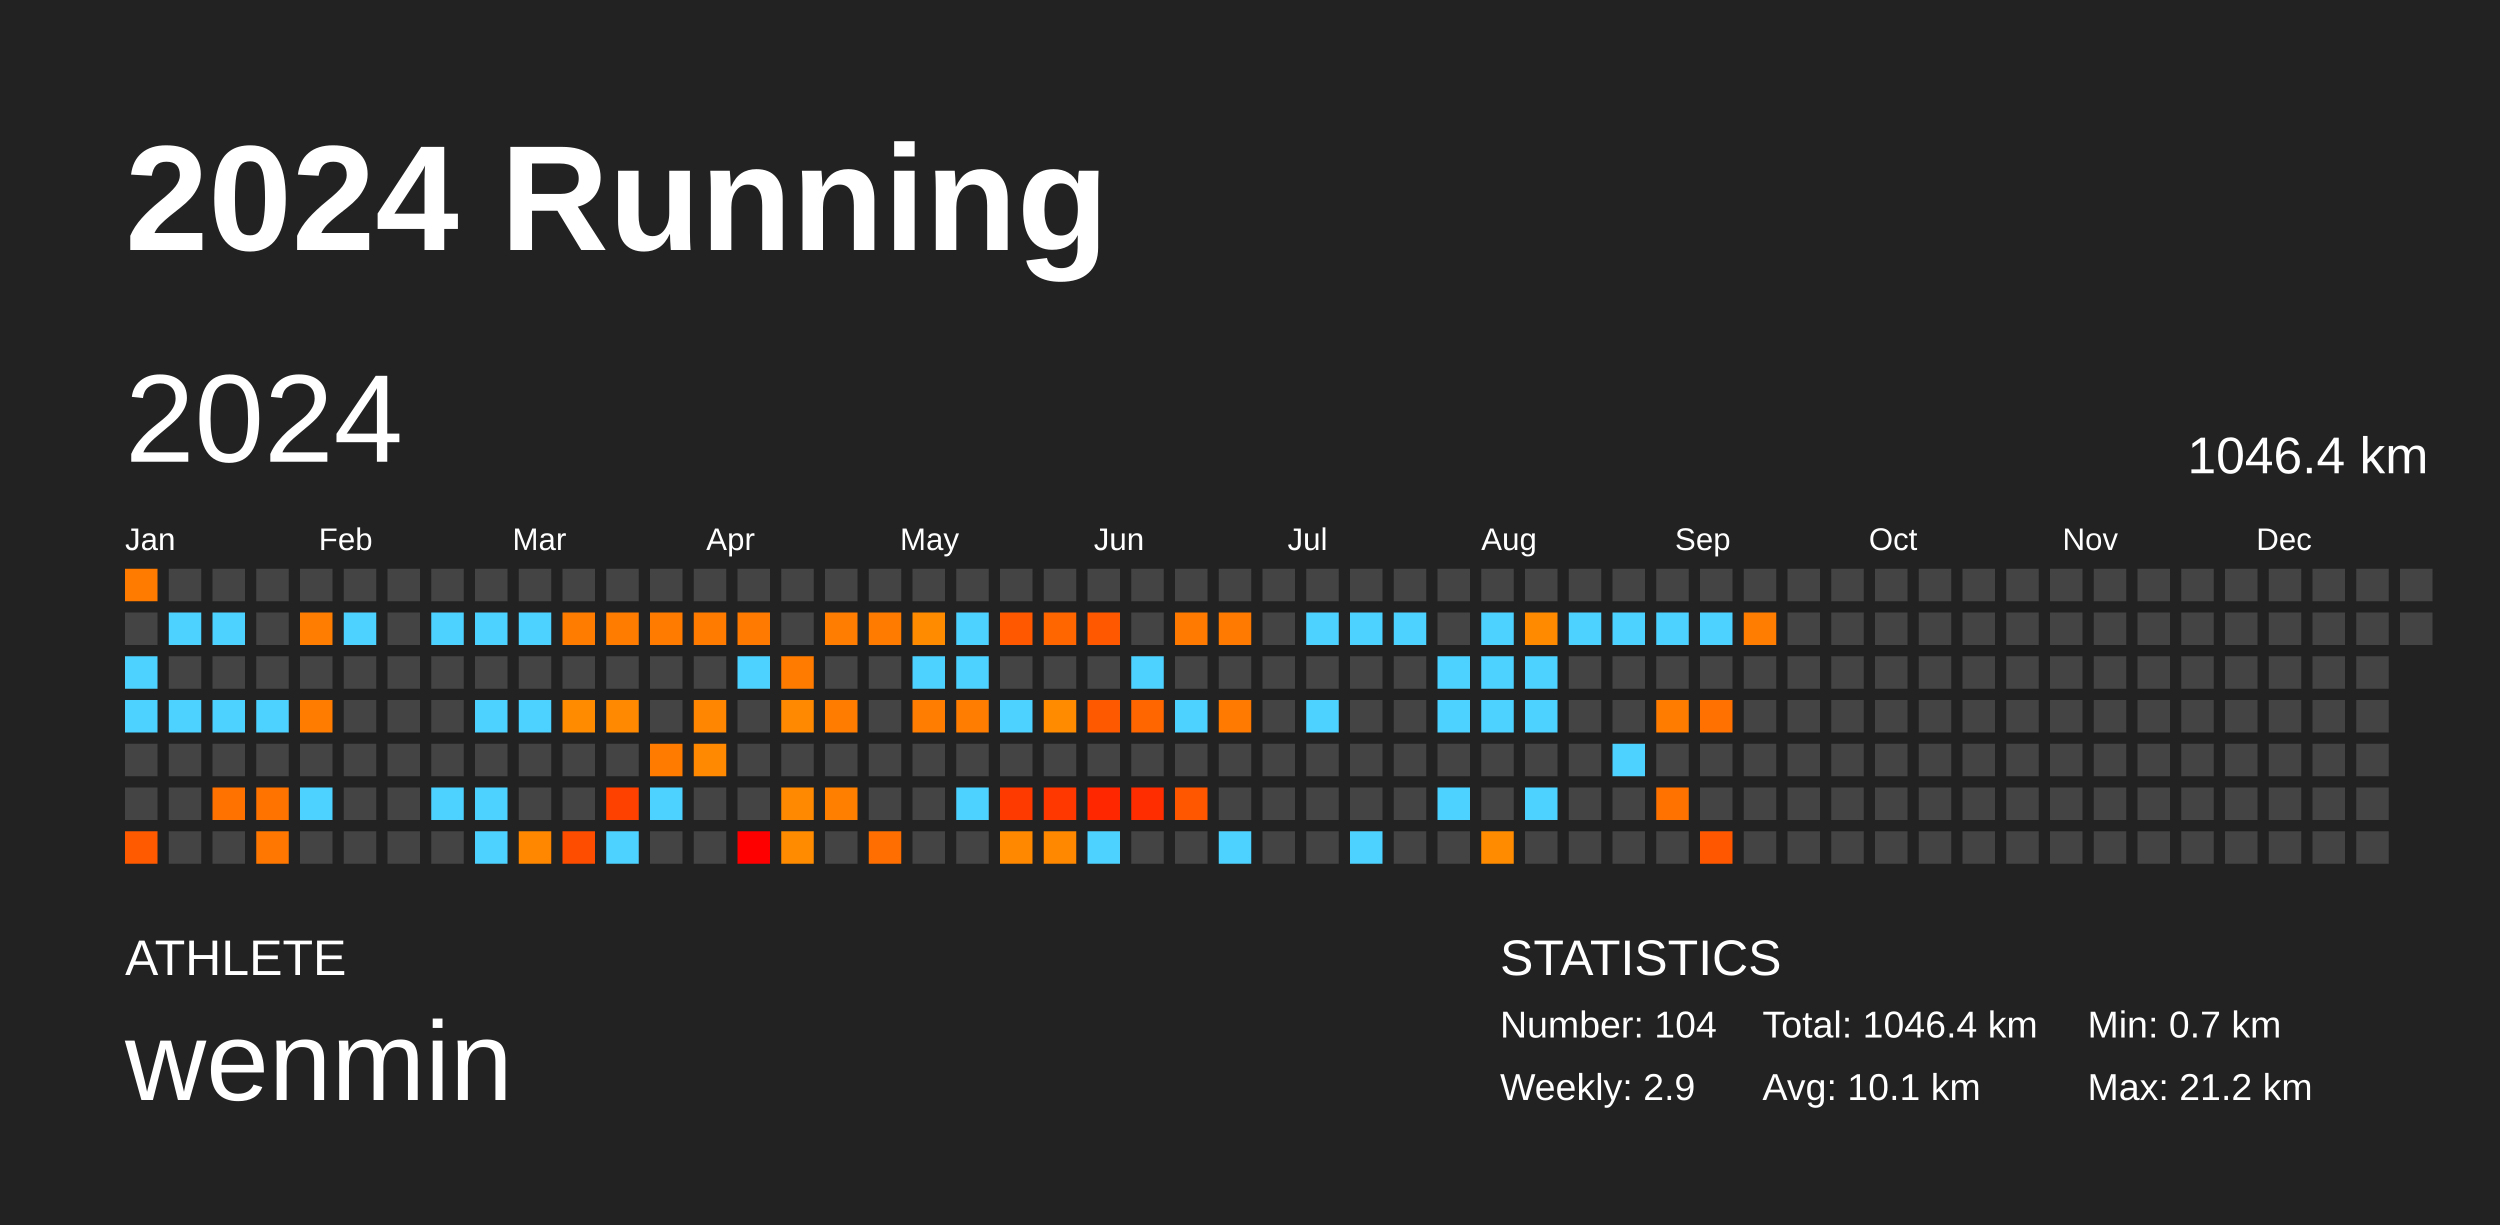
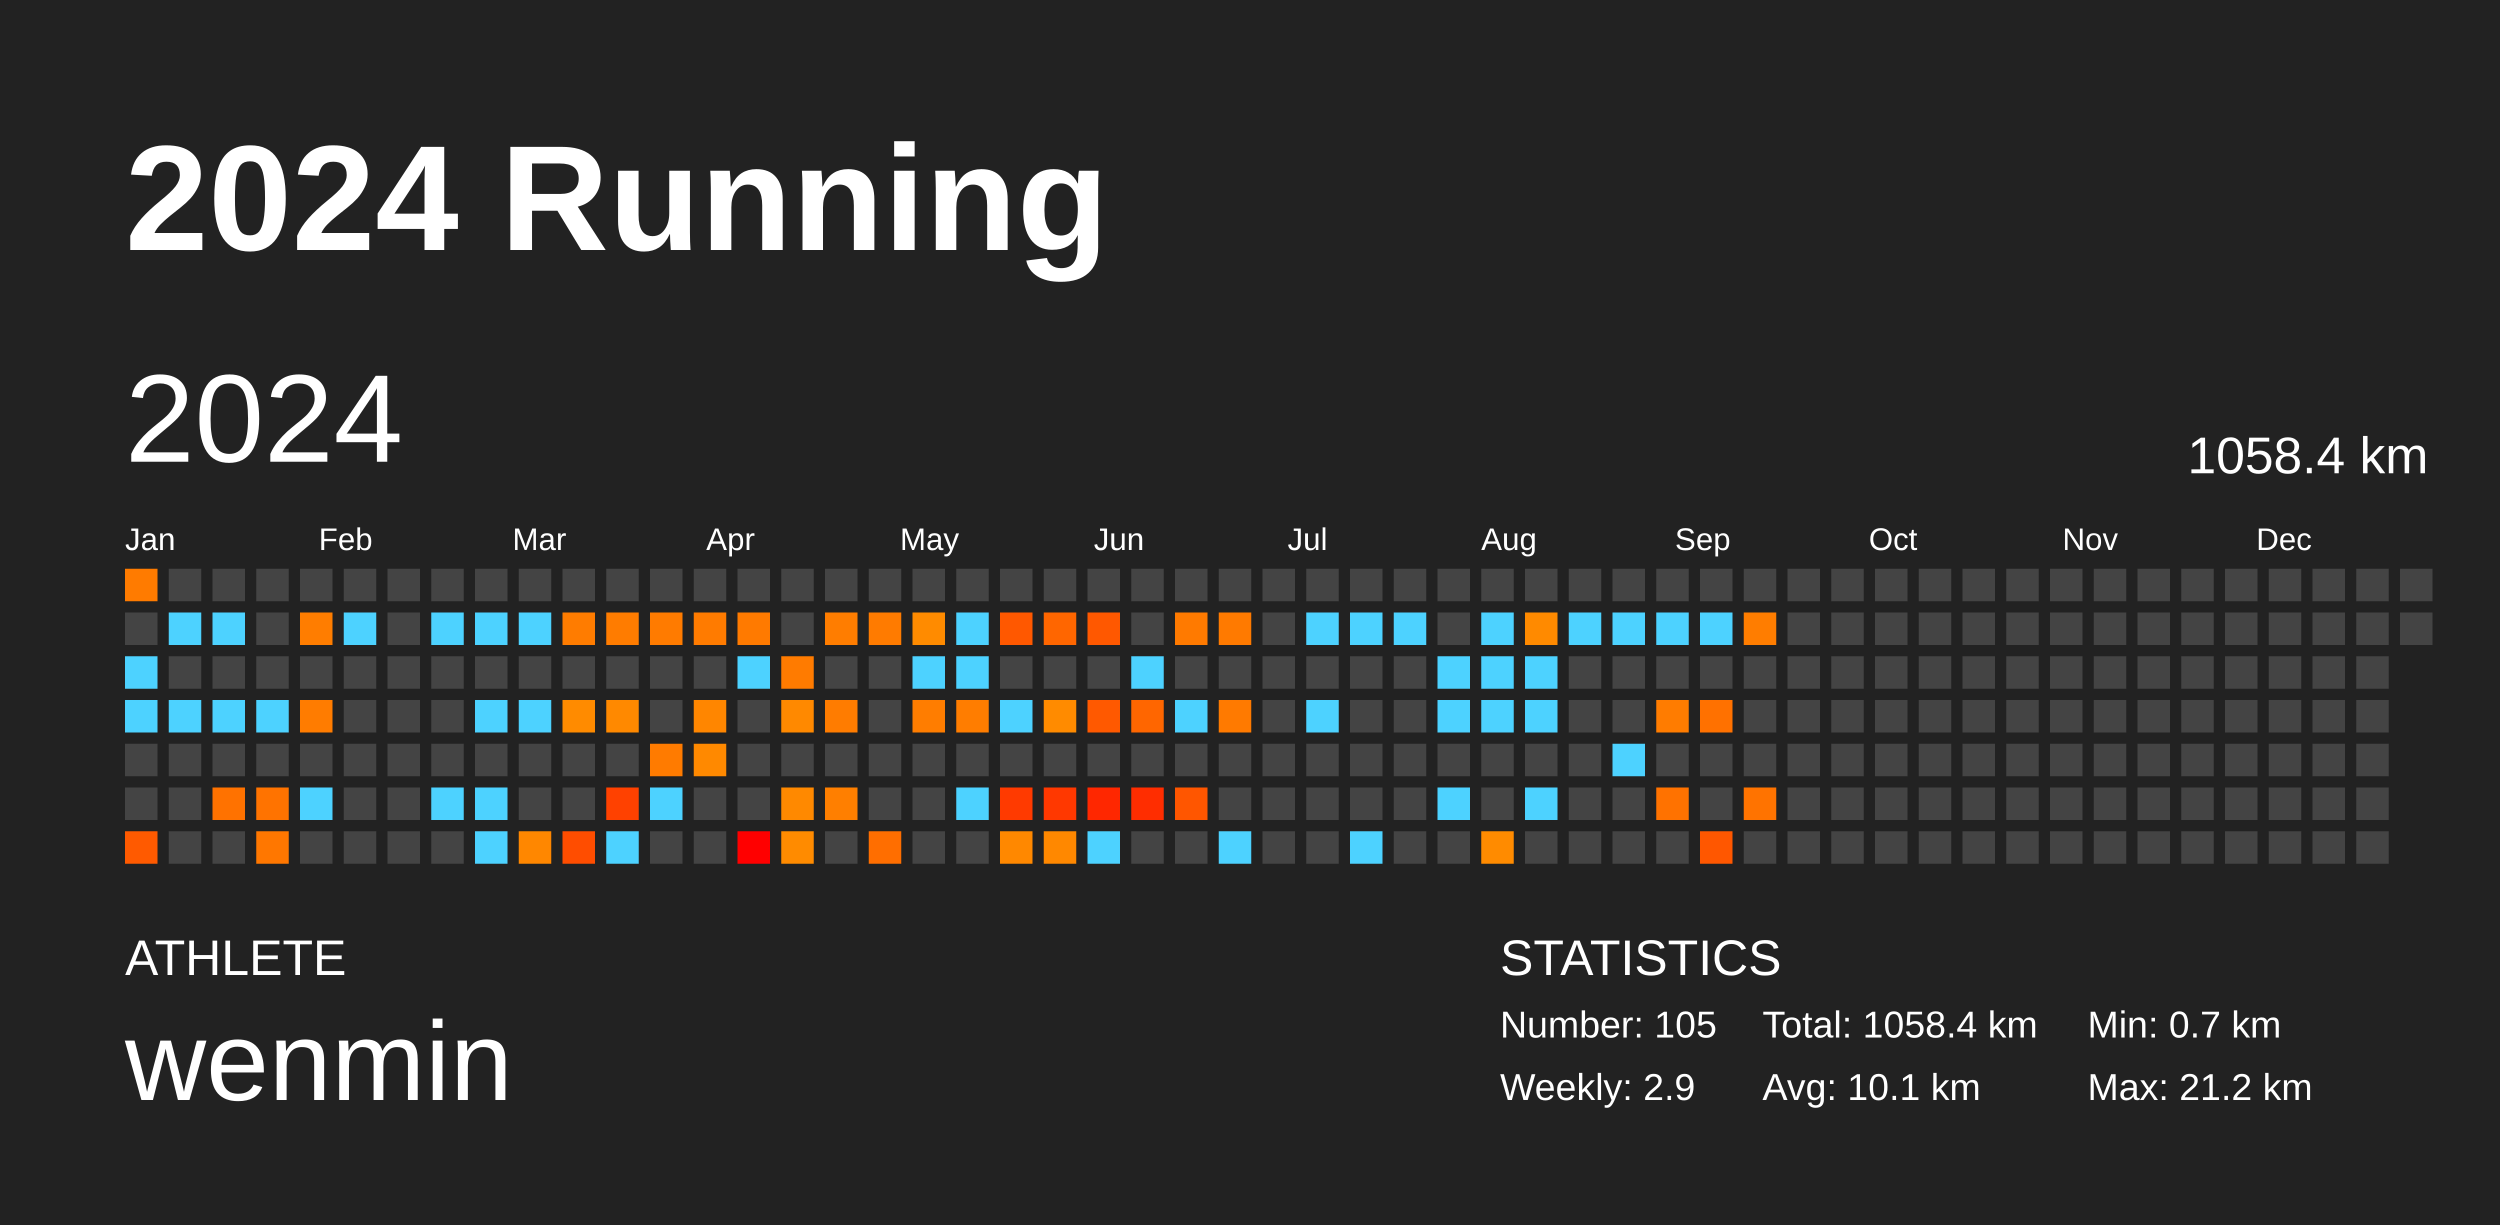
<svg xmlns="http://www.w3.org/2000/svg" baseProfile="full" height="98mm" version="1.1" viewBox="0,0,200,98" width="200mm">
  <defs />
  <rect fill="#222222" height="98" width="200" x="0" y="0" />
  <text fill="#FFFFFF" style="font-size:12px; font-family:Arial; font-weight:bold;" x="10" y="20">2024 Running</text>
  <text fill="#FFFFFF" style="font-size:4px; font-family:Arial" x="10" y="78">ATHLETE</text>
  <text fill="#FFFFFF" style="font-size:9px; font-family:Arial" x="10" y="88">wenmin</text>
  <text fill="#FFFFFF" style="font-size:4px; font-family:Arial" x="120" y="78">STATISTICS</text>
-   <text fill="#FFFFFF" style="font-size:3px; font-family:Arial" x="120" y="83">Number: 104</text>
+   <text fill="#FFFFFF" style="font-size:3px; font-family:Arial" x="120" y="83">Number: 105</text>
  <text fill="#FFFFFF" style="font-size:3px; font-family:Arial" x="120" y="88">Weekly: 2.9</text>
-   <text fill="#FFFFFF" style="font-size:3px; font-family:Arial" x="141" y="83">Total: 1046.4 km</text>
+   <text fill="#FFFFFF" style="font-size:3px; font-family:Arial" x="141" y="83">Total: 1058.4 km</text>
  <text fill="#FFFFFF" style="font-size:3px; font-family:Arial" x="141" y="88">Avg: 10.1 km</text>
  <text fill="#FFFFFF" style="font-size:3px; font-family:Arial" x="167" y="83">Min: 0.7 km</text>
  <text fill="#FFFFFF" style="font-size:3px; font-family:Arial" x="167" y="88">Max: 21.2 km</text>
  <text dominant-baseline="hanging" fill="#FFFFFF" style="font-size:10.0px; font-family:Arial;" x="10" y="30">2024</text>
-   <text dominant-baseline="hanging" fill="#FFFFFF" style="font-size:4.125px; font-family:Arial;" x="175" y="35">1046.4 km</text>
+   <text dominant-baseline="hanging" fill="#FFFFFF" style="font-size:4.125px; font-family:Arial;" x="175" y="35">1058.4 km</text>
  <text fill="#FFFFFF" style="font-size:2.5px; font-family:Arial" x="10.0" y="44">Jan</text>
  <text fill="#FFFFFF" style="font-size:2.5px; font-family:Arial" x="25.5" y="44">Feb</text>
  <text fill="#FFFFFF" style="font-size:2.5px; font-family:Arial" x="41.0" y="44">Mar</text>
  <text fill="#FFFFFF" style="font-size:2.5px; font-family:Arial" x="56.5" y="44">Apr</text>
  <text fill="#FFFFFF" style="font-size:2.5px; font-family:Arial" x="72.0" y="44">May</text>
  <text fill="#FFFFFF" style="font-size:2.5px; font-family:Arial" x="87.5" y="44">Jun</text>
  <text fill="#FFFFFF" style="font-size:2.5px; font-family:Arial" x="103.0" y="44">Jul</text>
  <text fill="#FFFFFF" style="font-size:2.5px; font-family:Arial" x="118.5" y="44">Aug</text>
  <text fill="#FFFFFF" style="font-size:2.5px; font-family:Arial" x="134.0" y="44">Sep</text>
  <text fill="#FFFFFF" style="font-size:2.5px; font-family:Arial" x="149.5" y="44">Oct</text>
  <text fill="#FFFFFF" style="font-size:2.5px; font-family:Arial" x="165.0" y="44">Nov</text>
  <text fill="#FFFFFF" style="font-size:2.5px; font-family:Arial" x="180.5" y="44">Dec</text>
  <rect fill="#ff7b00" height="2.6" width="2.6" x="10.0" y="45.5" />
  <rect fill="#444444" height="2.6" width="2.6" x="10.0" y="49.0" />
  <rect fill="#4dd2ff" height="2.6" width="2.6" x="10.0" y="52.5" />
  <rect fill="#4dd2ff" height="2.6" width="2.6" x="10.0" y="56.0" />
  <rect fill="#444444" height="2.6" width="2.6" x="10.0" y="59.5" />
  <rect fill="#444444" height="2.6" width="2.6" x="10.0" y="63.0" />
  <rect fill="#ff5a00" height="2.6" width="2.6" x="10.0" y="66.5" />
  <rect fill="#444444" height="2.6" width="2.6" x="13.5" y="45.5" />
  <rect fill="#4dd2ff" height="2.6" width="2.6" x="13.5" y="49.0" />
  <rect fill="#444444" height="2.6" width="2.6" x="13.5" y="52.5" />
  <rect fill="#4dd2ff" height="2.6" width="2.6" x="13.5" y="56.0" />
  <rect fill="#444444" height="2.6" width="2.6" x="13.5" y="59.5" />
  <rect fill="#444444" height="2.6" width="2.6" x="13.5" y="63.0" />
  <rect fill="#444444" height="2.6" width="2.6" x="13.5" y="66.5" />
  <rect fill="#444444" height="2.6" width="2.6" x="17.0" y="45.5" />
  <rect fill="#4dd2ff" height="2.6" width="2.6" x="17.0" y="49.0" />
  <rect fill="#444444" height="2.6" width="2.6" x="17.0" y="52.5" />
  <rect fill="#4dd2ff" height="2.6" width="2.6" x="17.0" y="56.0" />
  <rect fill="#444444" height="2.6" width="2.6" x="17.0" y="59.5" />
  <rect fill="#ff7200" height="2.6" width="2.6" x="17.0" y="63.0" />
  <rect fill="#444444" height="2.6" width="2.6" x="17.0" y="66.5" />
  <rect fill="#444444" height="2.6" width="2.6" x="20.5" y="45.5" />
  <rect fill="#444444" height="2.6" width="2.6" x="20.5" y="49.0" />
  <rect fill="#444444" height="2.6" width="2.6" x="20.5" y="52.5" />
  <rect fill="#4dd2ff" height="2.6" width="2.6" x="20.5" y="56.0" />
  <rect fill="#444444" height="2.6" width="2.6" x="20.5" y="59.5" />
  <rect fill="#ff7300" height="2.6" width="2.6" x="20.5" y="63.0" />
  <rect fill="#ff7700" height="2.6" width="2.6" x="20.5" y="66.5" />
  <rect fill="#444444" height="2.6" width="2.6" x="24.0" y="45.5" />
  <rect fill="#ff7d00" height="2.6" width="2.6" x="24.0" y="49.0" />
  <rect fill="#444444" height="2.6" width="2.6" x="24.0" y="52.5" />
  <rect fill="#ff7c00" height="2.6" width="2.6" x="24.0" y="56.0" />
  <rect fill="#444444" height="2.6" width="2.6" x="24.0" y="59.5" />
  <rect fill="#4dd2ff" height="2.6" width="2.6" x="24.0" y="63.0" />
  <rect fill="#444444" height="2.6" width="2.6" x="24.0" y="66.5" />
  <rect fill="#444444" height="2.6" width="2.6" x="27.5" y="45.5" />
  <rect fill="#4dd2ff" height="2.6" width="2.6" x="27.5" y="49.0" />
  <rect fill="#444444" height="2.6" width="2.6" x="27.5" y="52.5" />
  <rect fill="#444444" height="2.6" width="2.6" x="27.5" y="56.0" />
  <rect fill="#444444" height="2.6" width="2.6" x="27.5" y="59.5" />
  <rect fill="#444444" height="2.6" width="2.6" x="27.5" y="63.0" />
  <rect fill="#444444" height="2.6" width="2.6" x="27.5" y="66.5" />
  <rect fill="#444444" height="2.6" width="2.6" x="31.0" y="45.5" />
  <rect fill="#444444" height="2.6" width="2.6" x="31.0" y="49.0" />
  <rect fill="#444444" height="2.6" width="2.6" x="31.0" y="52.5" />
  <rect fill="#444444" height="2.6" width="2.6" x="31.0" y="56.0" />
  <rect fill="#444444" height="2.6" width="2.6" x="31.0" y="59.5" />
  <rect fill="#444444" height="2.6" width="2.6" x="31.0" y="63.0" />
  <rect fill="#444444" height="2.6" width="2.6" x="31.0" y="66.5" />
  <rect fill="#444444" height="2.6" width="2.6" x="34.5" y="45.5" />
  <rect fill="#4dd2ff" height="2.6" width="2.6" x="34.5" y="49.0" />
  <rect fill="#444444" height="2.6" width="2.6" x="34.5" y="52.5" />
  <rect fill="#444444" height="2.6" width="2.6" x="34.5" y="56.0" />
  <rect fill="#444444" height="2.6" width="2.6" x="34.5" y="59.5" />
  <rect fill="#4dd2ff" height="2.6" width="2.6" x="34.5" y="63.0" />
  <rect fill="#444444" height="2.6" width="2.6" x="34.5" y="66.5" />
  <rect fill="#444444" height="2.6" width="2.6" x="38.0" y="45.5" />
  <rect fill="#4dd2ff" height="2.6" width="2.6" x="38.0" y="49.0" />
  <rect fill="#444444" height="2.6" width="2.6" x="38.0" y="52.5" />
  <rect fill="#4dd2ff" height="2.6" width="2.6" x="38.0" y="56.0" />
  <rect fill="#444444" height="2.6" width="2.6" x="38.0" y="59.5" />
  <rect fill="#4dd2ff" height="2.6" width="2.6" x="38.0" y="63.0" />
  <rect fill="#4dd2ff" height="2.6" width="2.6" x="38.0" y="66.5" />
  <rect fill="#444444" height="2.6" width="2.6" x="41.5" y="45.5" />
  <rect fill="#4dd2ff" height="2.6" width="2.6" x="41.5" y="49.0" />
  <rect fill="#444444" height="2.6" width="2.6" x="41.5" y="52.5" />
  <rect fill="#4dd2ff" height="2.6" width="2.6" x="41.5" y="56.0" />
  <rect fill="#444444" height="2.6" width="2.6" x="41.5" y="59.5" />
  <rect fill="#444444" height="2.6" width="2.6" x="41.5" y="63.0" />
  <rect fill="#ff8700" height="2.6" width="2.6" x="41.5" y="66.5" />
  <rect fill="#444444" height="2.6" width="2.6" x="45.0" y="45.5" />
  <rect fill="#ff7c00" height="2.6" width="2.6" x="45.0" y="49.0" />
  <rect fill="#444444" height="2.6" width="2.6" x="45.0" y="52.5" />
  <rect fill="#ff8b00" height="2.6" width="2.6" x="45.0" y="56.0" />
  <rect fill="#444444" height="2.6" width="2.6" x="45.0" y="59.5" />
  <rect fill="#444444" height="2.6" width="2.6" x="45.0" y="63.0" />
  <rect fill="#ff4d00" height="2.6" width="2.6" x="45.0" y="66.5" />
  <rect fill="#444444" height="2.6" width="2.6" x="48.5" y="45.5" />
  <rect fill="#ff7c00" height="2.6" width="2.6" x="48.5" y="49.0" />
  <rect fill="#444444" height="2.6" width="2.6" x="48.5" y="52.5" />
  <rect fill="#ff8900" height="2.6" width="2.6" x="48.5" y="56.0" />
  <rect fill="#444444" height="2.6" width="2.6" x="48.5" y="59.5" />
  <rect fill="#ff4100" height="2.6" width="2.6" x="48.5" y="63.0" />
  <rect fill="#4dd2ff" height="2.6" width="2.6" x="48.5" y="66.5" />
  <rect fill="#444444" height="2.6" width="2.6" x="52.0" y="45.5" />
  <rect fill="#ff7b00" height="2.6" width="2.6" x="52.0" y="49.0" />
  <rect fill="#444444" height="2.6" width="2.6" x="52.0" y="52.5" />
  <rect fill="#444444" height="2.6" width="2.6" x="52.0" y="56.0" />
  <rect fill="#ff7b00" height="2.6" width="2.6" x="52.0" y="59.5" />
  <rect fill="#4dd2ff" height="2.6" width="2.6" x="52.0" y="63.0" />
  <rect fill="#444444" height="2.6" width="2.6" x="52.0" y="66.5" />
  <rect fill="#444444" height="2.6" width="2.6" x="55.5" y="45.5" />
  <rect fill="#ff7b00" height="2.6" width="2.6" x="55.5" y="49.0" />
  <rect fill="#444444" height="2.6" width="2.6" x="55.5" y="52.5" />
  <rect fill="#ff8600" height="2.6" width="2.6" x="55.5" y="56.0" />
  <rect fill="#ff8900" height="2.6" width="2.6" x="55.5" y="59.5" />
  <rect fill="#444444" height="2.6" width="2.6" x="55.5" y="63.0" />
  <rect fill="#444444" height="2.6" width="2.6" x="55.5" y="66.5" />
  <rect fill="#444444" height="2.6" width="2.6" x="59.0" y="45.5" />
  <rect fill="#ff7a00" height="2.6" width="2.6" x="59.0" y="49.0" />
  <rect fill="#4dd2ff" height="2.6" width="2.6" x="59.0" y="52.5" />
  <rect fill="#444444" height="2.6" width="2.6" x="59.0" y="56.0" />
  <rect fill="#444444" height="2.6" width="2.6" x="59.0" y="59.5" />
  <rect fill="#444444" height="2.6" width="2.6" x="59.0" y="63.0" />
  <rect fill="red" height="2.6" width="2.6" x="59.0" y="66.5" />
  <rect fill="#444444" height="2.6" width="2.6" x="62.5" y="45.5" />
  <rect fill="#444444" height="2.6" width="2.6" x="62.5" y="49.0" />
  <rect fill="#ff7b00" height="2.6" width="2.6" x="62.5" y="52.5" />
  <rect fill="#ff8900" height="2.6" width="2.6" x="62.5" y="56.0" />
  <rect fill="#444444" height="2.6" width="2.6" x="62.5" y="59.5" />
  <rect fill="#ff8900" height="2.6" width="2.6" x="62.5" y="63.0" />
  <rect fill="#ff8b00" height="2.6" width="2.6" x="62.5" y="66.5" />
  <rect fill="#444444" height="2.6" width="2.6" x="66.0" y="45.5" />
  <rect fill="#ff7d00" height="2.6" width="2.6" x="66.0" y="49.0" />
  <rect fill="#444444" height="2.6" width="2.6" x="66.0" y="52.5" />
  <rect fill="#ff7c00" height="2.6" width="2.6" x="66.0" y="56.0" />
  <rect fill="#444444" height="2.6" width="2.6" x="66.0" y="59.5" />
  <rect fill="#ff7f00" height="2.6" width="2.6" x="66.0" y="63.0" />
  <rect fill="#444444" height="2.6" width="2.6" x="66.0" y="66.5" />
  <rect fill="#444444" height="2.6" width="2.6" x="69.5" y="45.5" />
  <rect fill="#ff7b00" height="2.6" width="2.6" x="69.5" y="49.0" />
  <rect fill="#444444" height="2.6" width="2.6" x="69.5" y="52.5" />
  <rect fill="#444444" height="2.6" width="2.6" x="69.5" y="56.0" />
  <rect fill="#444444" height="2.6" width="2.6" x="69.5" y="59.5" />
  <rect fill="#444444" height="2.6" width="2.6" x="69.5" y="63.0" />
  <rect fill="#ff6e00" height="2.6" width="2.6" x="69.5" y="66.5" />
  <rect fill="#444444" height="2.6" width="2.6" x="73.0" y="45.5" />
  <rect fill="#ff8b00" height="2.6" width="2.6" x="73.0" y="49.0" />
  <rect fill="#4dd2ff" height="2.6" width="2.6" x="73.0" y="52.5" />
  <rect fill="#ff7d00" height="2.6" width="2.6" x="73.0" y="56.0" />
  <rect fill="#444444" height="2.6" width="2.6" x="73.0" y="59.5" />
  <rect fill="#444444" height="2.6" width="2.6" x="73.0" y="63.0" />
  <rect fill="#444444" height="2.6" width="2.6" x="73.0" y="66.5" />
  <rect fill="#444444" height="2.6" width="2.6" x="76.5" y="45.5" />
  <rect fill="#4dd2ff" height="2.6" width="2.6" x="76.5" y="49.0" />
  <rect fill="#4dd2ff" height="2.6" width="2.6" x="76.5" y="52.5" />
  <rect fill="#ff7d00" height="2.6" width="2.6" x="76.5" y="56.0" />
  <rect fill="#444444" height="2.6" width="2.6" x="76.5" y="59.5" />
  <rect fill="#4dd2ff" height="2.6" width="2.6" x="76.5" y="63.0" />
  <rect fill="#444444" height="2.6" width="2.6" x="76.5" y="66.5" />
  <rect fill="#444444" height="2.6" width="2.6" x="80.0" y="45.5" />
  <rect fill="#ff5800" height="2.6" width="2.6" x="80.0" y="49.0" />
  <rect fill="#444444" height="2.6" width="2.6" x="80.0" y="52.5" />
  <rect fill="#4dd2ff" height="2.6" width="2.6" x="80.0" y="56.0" />
  <rect fill="#444444" height="2.6" width="2.6" x="80.0" y="59.5" />
  <rect fill="#ff3a00" height="2.6" width="2.6" x="80.0" y="63.0" />
  <rect fill="#ff8800" height="2.6" width="2.6" x="80.0" y="66.5" />
  <rect fill="#444444" height="2.6" width="2.6" x="83.5" y="45.5" />
  <rect fill="#ff6600" height="2.6" width="2.6" x="83.5" y="49.0" />
  <rect fill="#444444" height="2.6" width="2.6" x="83.5" y="52.5" />
  <rect fill="#ff8b00" height="2.6" width="2.6" x="83.5" y="56.0" />
  <rect fill="#444444" height="2.6" width="2.6" x="83.5" y="59.5" />
  <rect fill="#ff3800" height="2.6" width="2.6" x="83.5" y="63.0" />
  <rect fill="#ff8800" height="2.6" width="2.6" x="83.5" y="66.5" />
  <rect fill="#444444" height="2.6" width="2.6" x="87.0" y="45.5" />
  <rect fill="#ff5800" height="2.6" width="2.6" x="87.0" y="49.0" />
  <rect fill="#444444" height="2.6" width="2.6" x="87.0" y="52.5" />
  <rect fill="#ff5900" height="2.6" width="2.6" x="87.0" y="56.0" />
  <rect fill="#444444" height="2.6" width="2.6" x="87.0" y="59.5" />
  <rect fill="#ff2700" height="2.6" width="2.6" x="87.0" y="63.0" />
  <rect fill="#4dd2ff" height="2.6" width="2.6" x="87.0" y="66.5" />
  <rect fill="#444444" height="2.6" width="2.6" x="90.5" y="45.5" />
  <rect fill="#444444" height="2.6" width="2.6" x="90.5" y="49.0" />
  <rect fill="#4dd2ff" height="2.6" width="2.6" x="90.5" y="52.5" />
  <rect fill="#ff6600" height="2.6" width="2.6" x="90.5" y="56.0" />
  <rect fill="#444444" height="2.6" width="2.6" x="90.5" y="59.5" />
  <rect fill="#ff2d00" height="2.6" width="2.6" x="90.5" y="63.0" />
  <rect fill="#444444" height="2.6" width="2.6" x="90.5" y="66.5" />
  <rect fill="#444444" height="2.6" width="2.6" x="94.0" y="45.5" />
  <rect fill="#ff7a00" height="2.6" width="2.6" x="94.0" y="49.0" />
  <rect fill="#444444" height="2.6" width="2.6" x="94.0" y="52.5" />
  <rect fill="#4dd2ff" height="2.6" width="2.6" x="94.0" y="56.0" />
  <rect fill="#444444" height="2.6" width="2.6" x="94.0" y="59.5" />
  <rect fill="#ff5600" height="2.6" width="2.6" x="94.0" y="63.0" />
  <rect fill="#444444" height="2.6" width="2.6" x="94.0" y="66.5" />
  <rect fill="#444444" height="2.6" width="2.6" x="97.5" y="45.5" />
  <rect fill="#ff7a00" height="2.6" width="2.6" x="97.5" y="49.0" />
  <rect fill="#444444" height="2.6" width="2.6" x="97.5" y="52.5" />
  <rect fill="#ff7a00" height="2.6" width="2.6" x="97.5" y="56.0" />
  <rect fill="#444444" height="2.6" width="2.6" x="97.5" y="59.5" />
  <rect fill="#444444" height="2.6" width="2.6" x="97.5" y="63.0" />
  <rect fill="#4dd2ff" height="2.6" width="2.6" x="97.5" y="66.5" />
  <rect fill="#444444" height="2.6" width="2.6" x="101.0" y="45.5" />
  <rect fill="#444444" height="2.6" width="2.6" x="101.0" y="49.0" />
  <rect fill="#444444" height="2.6" width="2.6" x="101.0" y="52.5" />
  <rect fill="#444444" height="2.6" width="2.6" x="101.0" y="56.0" />
  <rect fill="#444444" height="2.6" width="2.6" x="101.0" y="59.5" />
  <rect fill="#444444" height="2.6" width="2.6" x="101.0" y="63.0" />
  <rect fill="#444444" height="2.6" width="2.6" x="101.0" y="66.5" />
  <rect fill="#444444" height="2.6" width="2.6" x="104.5" y="45.5" />
  <rect fill="#4dd2ff" height="2.6" width="2.6" x="104.5" y="49.0" />
  <rect fill="#444444" height="2.6" width="2.6" x="104.5" y="52.5" />
  <rect fill="#4dd2ff" height="2.6" width="2.6" x="104.5" y="56.0" />
  <rect fill="#444444" height="2.6" width="2.6" x="104.5" y="59.5" />
  <rect fill="#444444" height="2.6" width="2.6" x="104.5" y="63.0" />
  <rect fill="#444444" height="2.6" width="2.6" x="104.5" y="66.5" />
  <rect fill="#444444" height="2.6" width="2.6" x="108.0" y="45.5" />
  <rect fill="#4dd2ff" height="2.6" width="2.6" x="108.0" y="49.0" />
  <rect fill="#444444" height="2.6" width="2.6" x="108.0" y="52.5" />
  <rect fill="#444444" height="2.6" width="2.6" x="108.0" y="56.0" />
  <rect fill="#444444" height="2.6" width="2.6" x="108.0" y="59.5" />
  <rect fill="#444444" height="2.6" width="2.6" x="108.0" y="63.0" />
  <rect fill="#4dd2ff" height="2.6" width="2.6" x="108.0" y="66.5" />
  <rect fill="#444444" height="2.6" width="2.6" x="111.5" y="45.5" />
  <rect fill="#4dd2ff" height="2.6" width="2.6" x="111.5" y="49.0" />
  <rect fill="#444444" height="2.6" width="2.6" x="111.5" y="52.5" />
  <rect fill="#444444" height="2.6" width="2.6" x="111.5" y="56.0" />
  <rect fill="#444444" height="2.6" width="2.6" x="111.5" y="59.5" />
  <rect fill="#444444" height="2.6" width="2.6" x="111.5" y="63.0" />
  <rect fill="#444444" height="2.6" width="2.6" x="111.5" y="66.5" />
  <rect fill="#444444" height="2.6" width="2.6" x="115.0" y="45.5" />
  <rect fill="#444444" height="2.6" width="2.6" x="115.0" y="49.0" />
  <rect fill="#4dd2ff" height="2.6" width="2.6" x="115.0" y="52.5" />
  <rect fill="#4dd2ff" height="2.6" width="2.6" x="115.0" y="56.0" />
  <rect fill="#444444" height="2.6" width="2.6" x="115.0" y="59.5" />
  <rect fill="#4dd2ff" height="2.6" width="2.6" x="115.0" y="63.0" />
  <rect fill="#444444" height="2.6" width="2.6" x="115.0" y="66.5" />
  <rect fill="#444444" height="2.6" width="2.6" x="118.5" y="45.5" />
  <rect fill="#4dd2ff" height="2.6" width="2.6" x="118.5" y="49.0" />
  <rect fill="#4dd2ff" height="2.6" width="2.6" x="118.5" y="52.5" />
  <rect fill="#4dd2ff" height="2.6" width="2.6" x="118.5" y="56.0" />
  <rect fill="#444444" height="2.6" width="2.6" x="118.5" y="59.5" />
  <rect fill="#444444" height="2.6" width="2.6" x="118.5" y="63.0" />
  <rect fill="#ff8b00" height="2.6" width="2.6" x="118.5" y="66.5" />
  <rect fill="#444444" height="2.6" width="2.6" x="122.0" y="45.5" />
  <rect fill="#ff8a00" height="2.6" width="2.6" x="122.0" y="49.0" />
  <rect fill="#4dd2ff" height="2.6" width="2.6" x="122.0" y="52.5" />
  <rect fill="#4dd2ff" height="2.6" width="2.6" x="122.0" y="56.0" />
  <rect fill="#444444" height="2.6" width="2.6" x="122.0" y="59.5" />
  <rect fill="#4dd2ff" height="2.6" width="2.6" x="122.0" y="63.0" />
  <rect fill="#444444" height="2.6" width="2.6" x="122.0" y="66.5" />
  <rect fill="#444444" height="2.6" width="2.6" x="125.5" y="45.5" />
  <rect fill="#4dd2ff" height="2.6" width="2.6" x="125.5" y="49.0" />
  <rect fill="#444444" height="2.6" width="2.6" x="125.5" y="52.5" />
  <rect fill="#444444" height="2.6" width="2.6" x="125.5" y="56.0" />
  <rect fill="#444444" height="2.6" width="2.6" x="125.5" y="59.5" />
  <rect fill="#444444" height="2.6" width="2.6" x="125.5" y="63.0" />
  <rect fill="#444444" height="2.6" width="2.6" x="125.5" y="66.5" />
  <rect fill="#444444" height="2.6" width="2.6" x="129.0" y="45.5" />
  <rect fill="#4dd2ff" height="2.6" width="2.6" x="129.0" y="49.0" />
  <rect fill="#444444" height="2.6" width="2.6" x="129.0" y="52.5" />
  <rect fill="#444444" height="2.6" width="2.6" x="129.0" y="56.0" />
  <rect fill="#4dd2ff" height="2.6" width="2.6" x="129.0" y="59.5" />
  <rect fill="#444444" height="2.6" width="2.6" x="129.0" y="63.0" />
  <rect fill="#444444" height="2.6" width="2.6" x="129.0" y="66.5" />
  <rect fill="#444444" height="2.6" width="2.6" x="132.5" y="45.5" />
  <rect fill="#4dd2ff" height="2.6" width="2.6" x="132.5" y="49.0" />
  <rect fill="#444444" height="2.6" width="2.6" x="132.5" y="52.5" />
  <rect fill="#ff7c00" height="2.6" width="2.6" x="132.5" y="56.0" />
  <rect fill="#444444" height="2.6" width="2.6" x="132.5" y="59.5" />
  <rect fill="#ff7200" height="2.6" width="2.6" x="132.5" y="63.0" />
  <rect fill="#444444" height="2.6" width="2.6" x="132.5" y="66.5" />
  <rect fill="#444444" height="2.6" width="2.6" x="136.0" y="45.5" />
  <rect fill="#4dd2ff" height="2.6" width="2.6" x="136.0" y="49.0" />
  <rect fill="#444444" height="2.6" width="2.6" x="136.0" y="52.5" />
  <rect fill="#ff7100" height="2.6" width="2.6" x="136.0" y="56.0" />
  <rect fill="#444444" height="2.6" width="2.6" x="136.0" y="59.5" />
  <rect fill="#444444" height="2.6" width="2.6" x="136.0" y="63.0" />
  <rect fill="#ff5700" height="2.6" width="2.6" x="136.0" y="66.5" />
  <rect fill="#444444" height="2.6" width="2.6" x="139.5" y="45.5" />
  <rect fill="#ff7d00" height="2.6" width="2.6" x="139.5" y="49.0" />
  <rect fill="#444444" height="2.6" width="2.6" x="139.5" y="52.5" />
  <rect fill="#444444" height="2.6" width="2.6" x="139.5" y="56.0" />
  <rect fill="#444444" height="2.6" width="2.6" x="139.5" y="59.5" />
-   <rect fill="#444444" height="2.6" width="2.6" x="139.5" y="63.0" />
+   <rect fill="#ff7300" height="2.6" width="2.6" x="139.5" y="63.0" />
  <rect fill="#444444" height="2.6" width="2.6" x="139.5" y="66.5" />
  <rect fill="#444444" height="2.6" width="2.6" x="143.0" y="45.5" />
  <rect fill="#444444" height="2.6" width="2.6" x="143.0" y="49.0" />
  <rect fill="#444444" height="2.6" width="2.6" x="143.0" y="52.5" />
  <rect fill="#444444" height="2.6" width="2.6" x="143.0" y="56.0" />
  <rect fill="#444444" height="2.6" width="2.6" x="143.0" y="59.5" />
  <rect fill="#444444" height="2.6" width="2.6" x="143.0" y="63.0" />
  <rect fill="#444444" height="2.6" width="2.6" x="143.0" y="66.5" />
  <rect fill="#444444" height="2.6" width="2.6" x="146.5" y="45.5" />
  <rect fill="#444444" height="2.6" width="2.6" x="146.5" y="49.0" />
  <rect fill="#444444" height="2.6" width="2.6" x="146.5" y="52.5" />
  <rect fill="#444444" height="2.6" width="2.6" x="146.5" y="56.0" />
  <rect fill="#444444" height="2.6" width="2.6" x="146.5" y="59.5" />
  <rect fill="#444444" height="2.6" width="2.6" x="146.5" y="63.0" />
  <rect fill="#444444" height="2.6" width="2.6" x="146.5" y="66.5" />
  <rect fill="#444444" height="2.6" width="2.6" x="150.0" y="45.5" />
  <rect fill="#444444" height="2.6" width="2.6" x="150.0" y="49.0" />
  <rect fill="#444444" height="2.6" width="2.6" x="150.0" y="52.5" />
  <rect fill="#444444" height="2.6" width="2.6" x="150.0" y="56.0" />
  <rect fill="#444444" height="2.6" width="2.6" x="150.0" y="59.5" />
  <rect fill="#444444" height="2.6" width="2.6" x="150.0" y="63.0" />
  <rect fill="#444444" height="2.6" width="2.6" x="150.0" y="66.5" />
  <rect fill="#444444" height="2.6" width="2.6" x="153.5" y="45.5" />
  <rect fill="#444444" height="2.6" width="2.6" x="153.5" y="49.0" />
  <rect fill="#444444" height="2.6" width="2.6" x="153.5" y="52.5" />
  <rect fill="#444444" height="2.6" width="2.6" x="153.5" y="56.0" />
  <rect fill="#444444" height="2.6" width="2.6" x="153.5" y="59.5" />
  <rect fill="#444444" height="2.6" width="2.6" x="153.5" y="63.0" />
  <rect fill="#444444" height="2.6" width="2.6" x="153.5" y="66.5" />
  <rect fill="#444444" height="2.6" width="2.6" x="157.0" y="45.5" />
  <rect fill="#444444" height="2.6" width="2.6" x="157.0" y="49.0" />
  <rect fill="#444444" height="2.6" width="2.6" x="157.0" y="52.5" />
  <rect fill="#444444" height="2.6" width="2.6" x="157.0" y="56.0" />
  <rect fill="#444444" height="2.6" width="2.6" x="157.0" y="59.5" />
  <rect fill="#444444" height="2.6" width="2.6" x="157.0" y="63.0" />
  <rect fill="#444444" height="2.6" width="2.6" x="157.0" y="66.5" />
  <rect fill="#444444" height="2.6" width="2.6" x="160.5" y="45.5" />
  <rect fill="#444444" height="2.6" width="2.6" x="160.5" y="49.0" />
  <rect fill="#444444" height="2.6" width="2.6" x="160.5" y="52.5" />
  <rect fill="#444444" height="2.6" width="2.6" x="160.5" y="56.0" />
  <rect fill="#444444" height="2.6" width="2.6" x="160.5" y="59.5" />
  <rect fill="#444444" height="2.6" width="2.6" x="160.5" y="63.0" />
  <rect fill="#444444" height="2.6" width="2.6" x="160.5" y="66.5" />
  <rect fill="#444444" height="2.6" width="2.6" x="164.0" y="45.5" />
  <rect fill="#444444" height="2.6" width="2.6" x="164.0" y="49.0" />
  <rect fill="#444444" height="2.6" width="2.6" x="164.0" y="52.5" />
  <rect fill="#444444" height="2.6" width="2.6" x="164.0" y="56.0" />
  <rect fill="#444444" height="2.6" width="2.6" x="164.0" y="59.5" />
  <rect fill="#444444" height="2.6" width="2.6" x="164.0" y="63.0" />
  <rect fill="#444444" height="2.6" width="2.6" x="164.0" y="66.5" />
  <rect fill="#444444" height="2.6" width="2.6" x="167.5" y="45.5" />
  <rect fill="#444444" height="2.6" width="2.6" x="167.5" y="49.0" />
  <rect fill="#444444" height="2.6" width="2.6" x="167.5" y="52.5" />
  <rect fill="#444444" height="2.6" width="2.6" x="167.5" y="56.0" />
  <rect fill="#444444" height="2.6" width="2.6" x="167.5" y="59.5" />
  <rect fill="#444444" height="2.6" width="2.6" x="167.5" y="63.0" />
  <rect fill="#444444" height="2.6" width="2.6" x="167.5" y="66.5" />
  <rect fill="#444444" height="2.6" width="2.6" x="171.0" y="45.5" />
  <rect fill="#444444" height="2.6" width="2.6" x="171.0" y="49.0" />
  <rect fill="#444444" height="2.6" width="2.6" x="171.0" y="52.5" />
  <rect fill="#444444" height="2.6" width="2.6" x="171.0" y="56.0" />
  <rect fill="#444444" height="2.6" width="2.6" x="171.0" y="59.5" />
  <rect fill="#444444" height="2.6" width="2.6" x="171.0" y="63.0" />
  <rect fill="#444444" height="2.6" width="2.6" x="171.0" y="66.5" />
  <rect fill="#444444" height="2.6" width="2.6" x="174.5" y="45.5" />
  <rect fill="#444444" height="2.6" width="2.6" x="174.5" y="49.0" />
  <rect fill="#444444" height="2.6" width="2.6" x="174.5" y="52.5" />
  <rect fill="#444444" height="2.6" width="2.6" x="174.5" y="56.0" />
  <rect fill="#444444" height="2.6" width="2.6" x="174.5" y="59.5" />
  <rect fill="#444444" height="2.6" width="2.6" x="174.5" y="63.0" />
  <rect fill="#444444" height="2.6" width="2.6" x="174.5" y="66.5" />
  <rect fill="#444444" height="2.6" width="2.6" x="178.0" y="45.5" />
  <rect fill="#444444" height="2.6" width="2.6" x="178.0" y="49.0" />
  <rect fill="#444444" height="2.6" width="2.6" x="178.0" y="52.5" />
  <rect fill="#444444" height="2.6" width="2.6" x="178.0" y="56.0" />
  <rect fill="#444444" height="2.6" width="2.6" x="178.0" y="59.5" />
  <rect fill="#444444" height="2.6" width="2.6" x="178.0" y="63.0" />
  <rect fill="#444444" height="2.6" width="2.6" x="178.0" y="66.5" />
  <rect fill="#444444" height="2.6" width="2.6" x="181.5" y="45.5" />
  <rect fill="#444444" height="2.6" width="2.6" x="181.5" y="49.0" />
  <rect fill="#444444" height="2.6" width="2.6" x="181.5" y="52.5" />
  <rect fill="#444444" height="2.6" width="2.6" x="181.5" y="56.0" />
  <rect fill="#444444" height="2.6" width="2.6" x="181.5" y="59.5" />
  <rect fill="#444444" height="2.6" width="2.6" x="181.5" y="63.0" />
  <rect fill="#444444" height="2.6" width="2.6" x="181.5" y="66.5" />
  <rect fill="#444444" height="2.6" width="2.6" x="185.0" y="45.5" />
  <rect fill="#444444" height="2.6" width="2.6" x="185.0" y="49.0" />
  <rect fill="#444444" height="2.6" width="2.6" x="185.0" y="52.5" />
  <rect fill="#444444" height="2.6" width="2.6" x="185.0" y="56.0" />
  <rect fill="#444444" height="2.6" width="2.6" x="185.0" y="59.5" />
  <rect fill="#444444" height="2.6" width="2.6" x="185.0" y="63.0" />
  <rect fill="#444444" height="2.6" width="2.6" x="185.0" y="66.5" />
  <rect fill="#444444" height="2.6" width="2.6" x="188.5" y="45.5" />
  <rect fill="#444444" height="2.6" width="2.6" x="188.5" y="49.0" />
  <rect fill="#444444" height="2.6" width="2.6" x="188.5" y="52.5" />
  <rect fill="#444444" height="2.6" width="2.6" x="188.5" y="56.0" />
  <rect fill="#444444" height="2.6" width="2.6" x="188.5" y="59.5" />
  <rect fill="#444444" height="2.6" width="2.6" x="188.5" y="63.0" />
  <rect fill="#444444" height="2.6" width="2.6" x="188.5" y="66.5" />
  <rect fill="#444444" height="2.6" width="2.6" x="192.0" y="45.5" />
  <rect fill="#444444" height="2.6" width="2.6" x="192.0" y="49.0" />
</svg>
